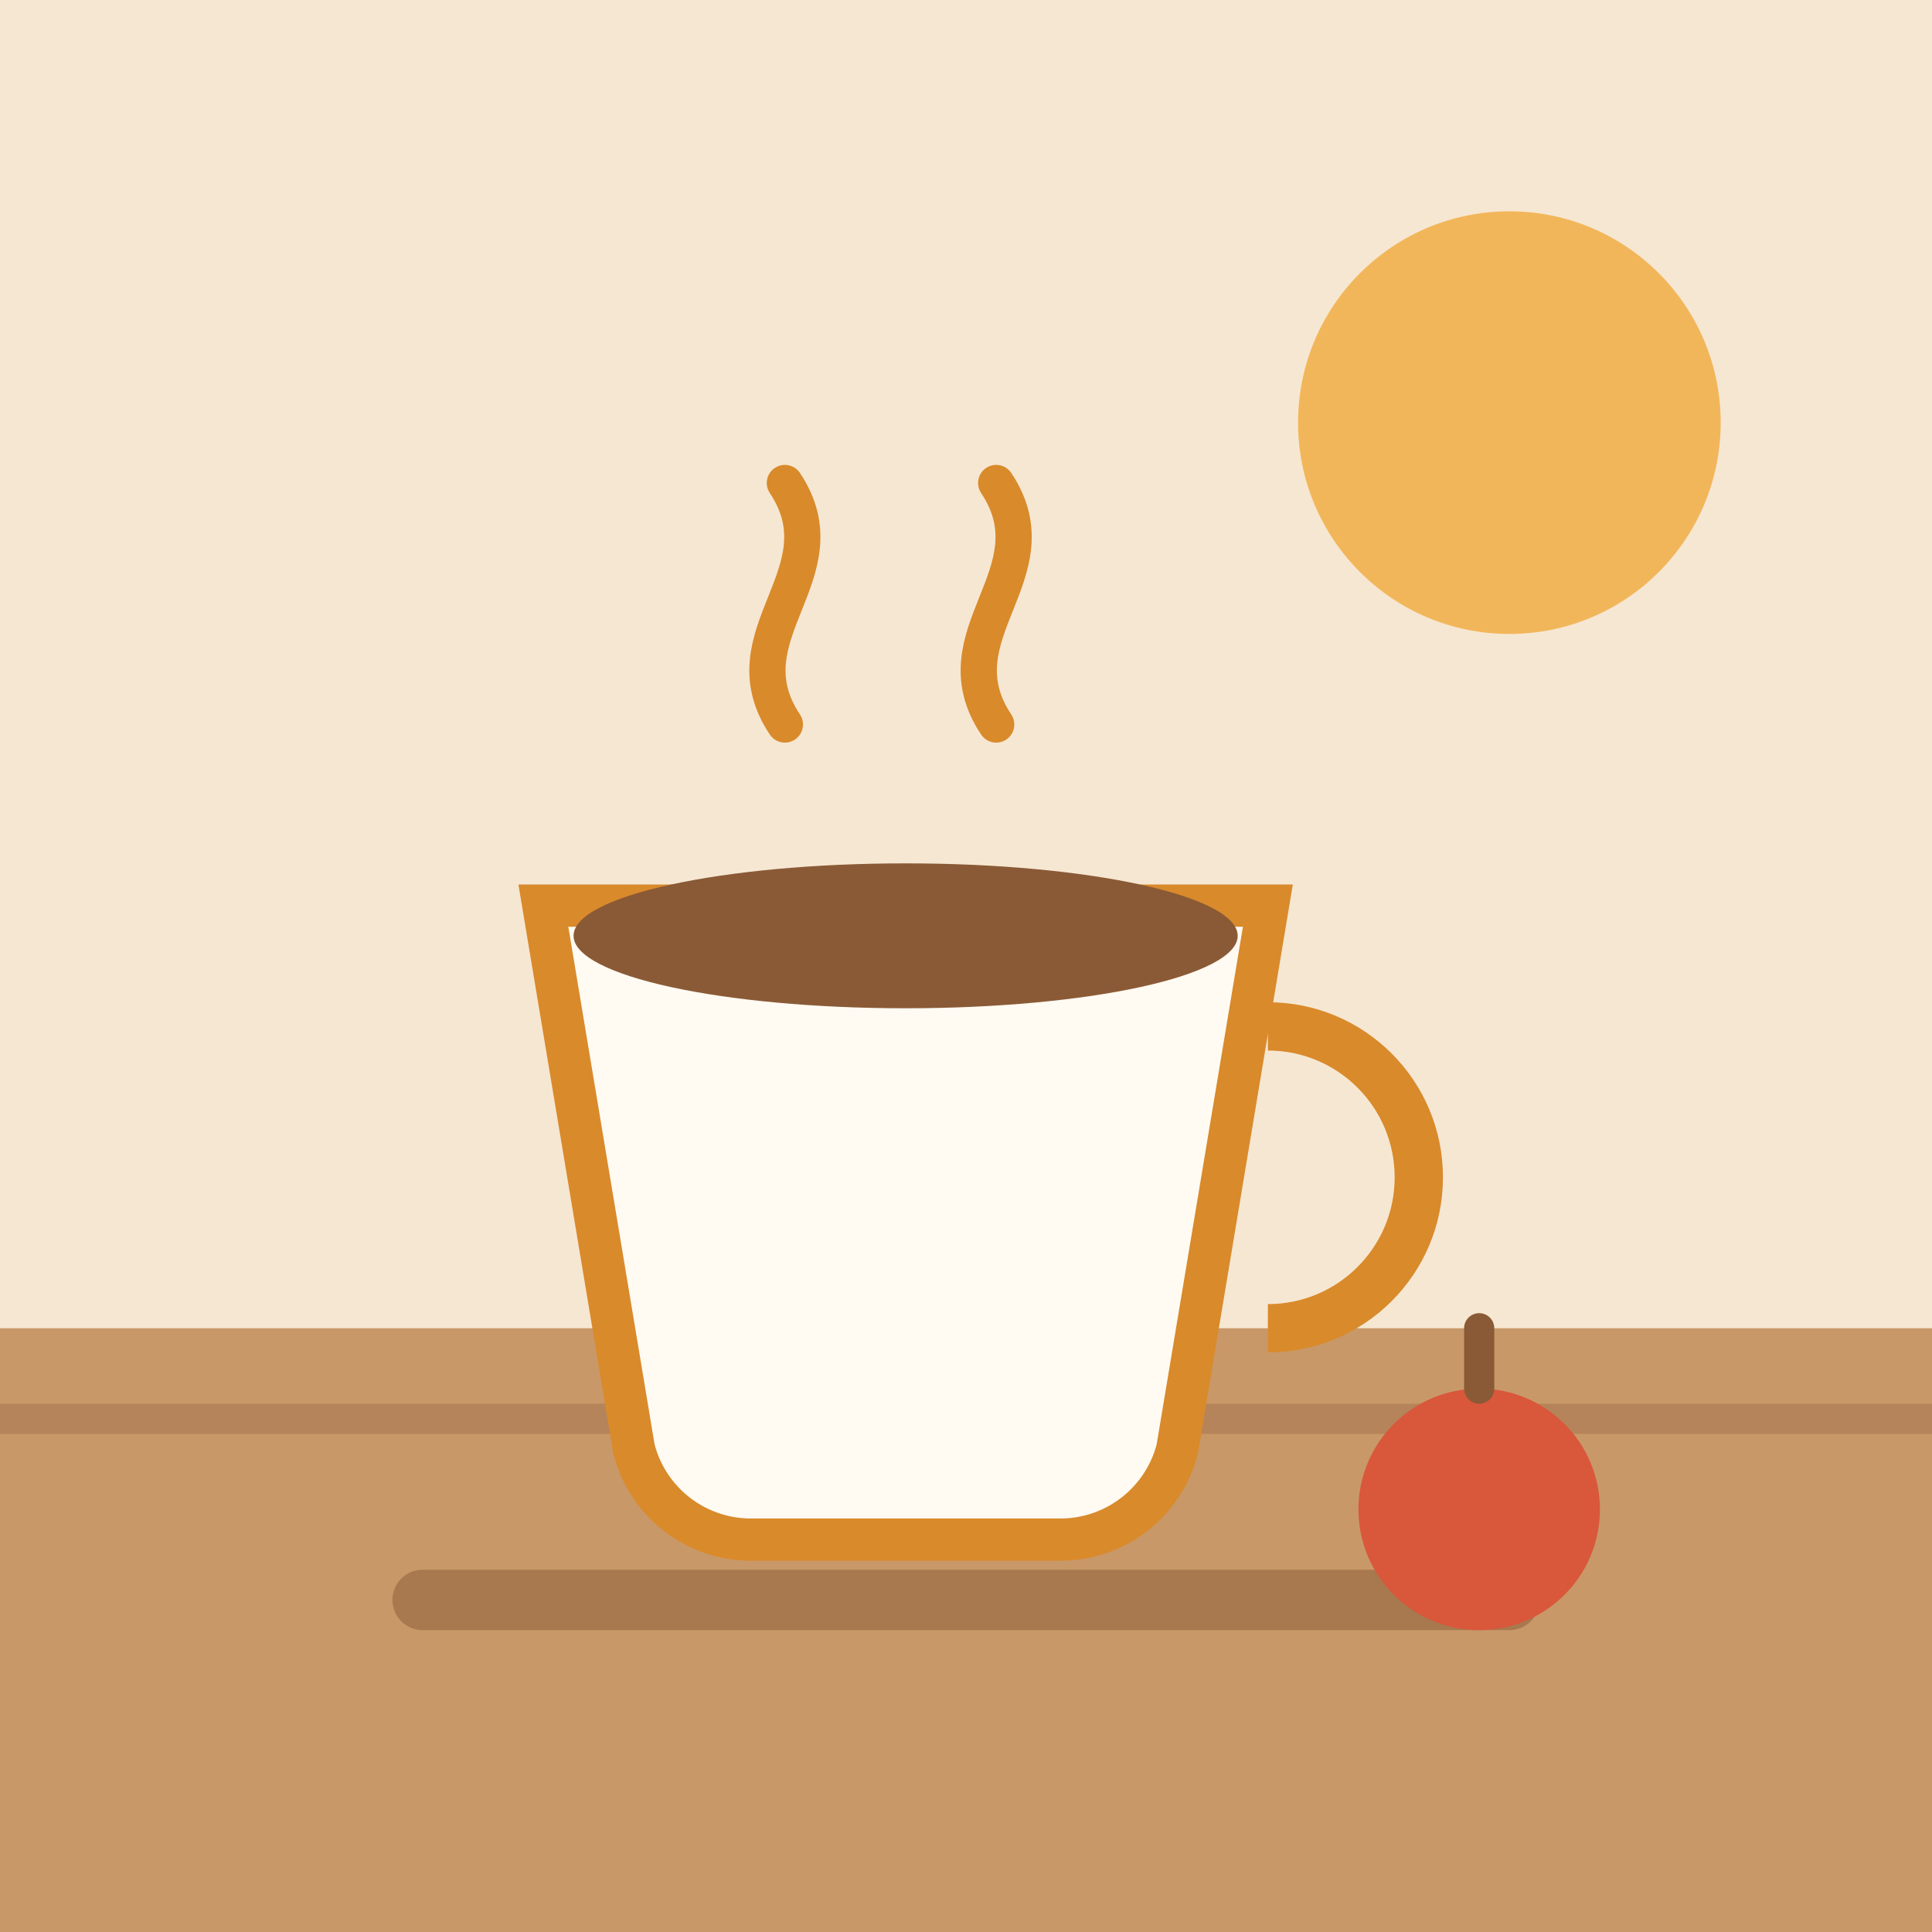
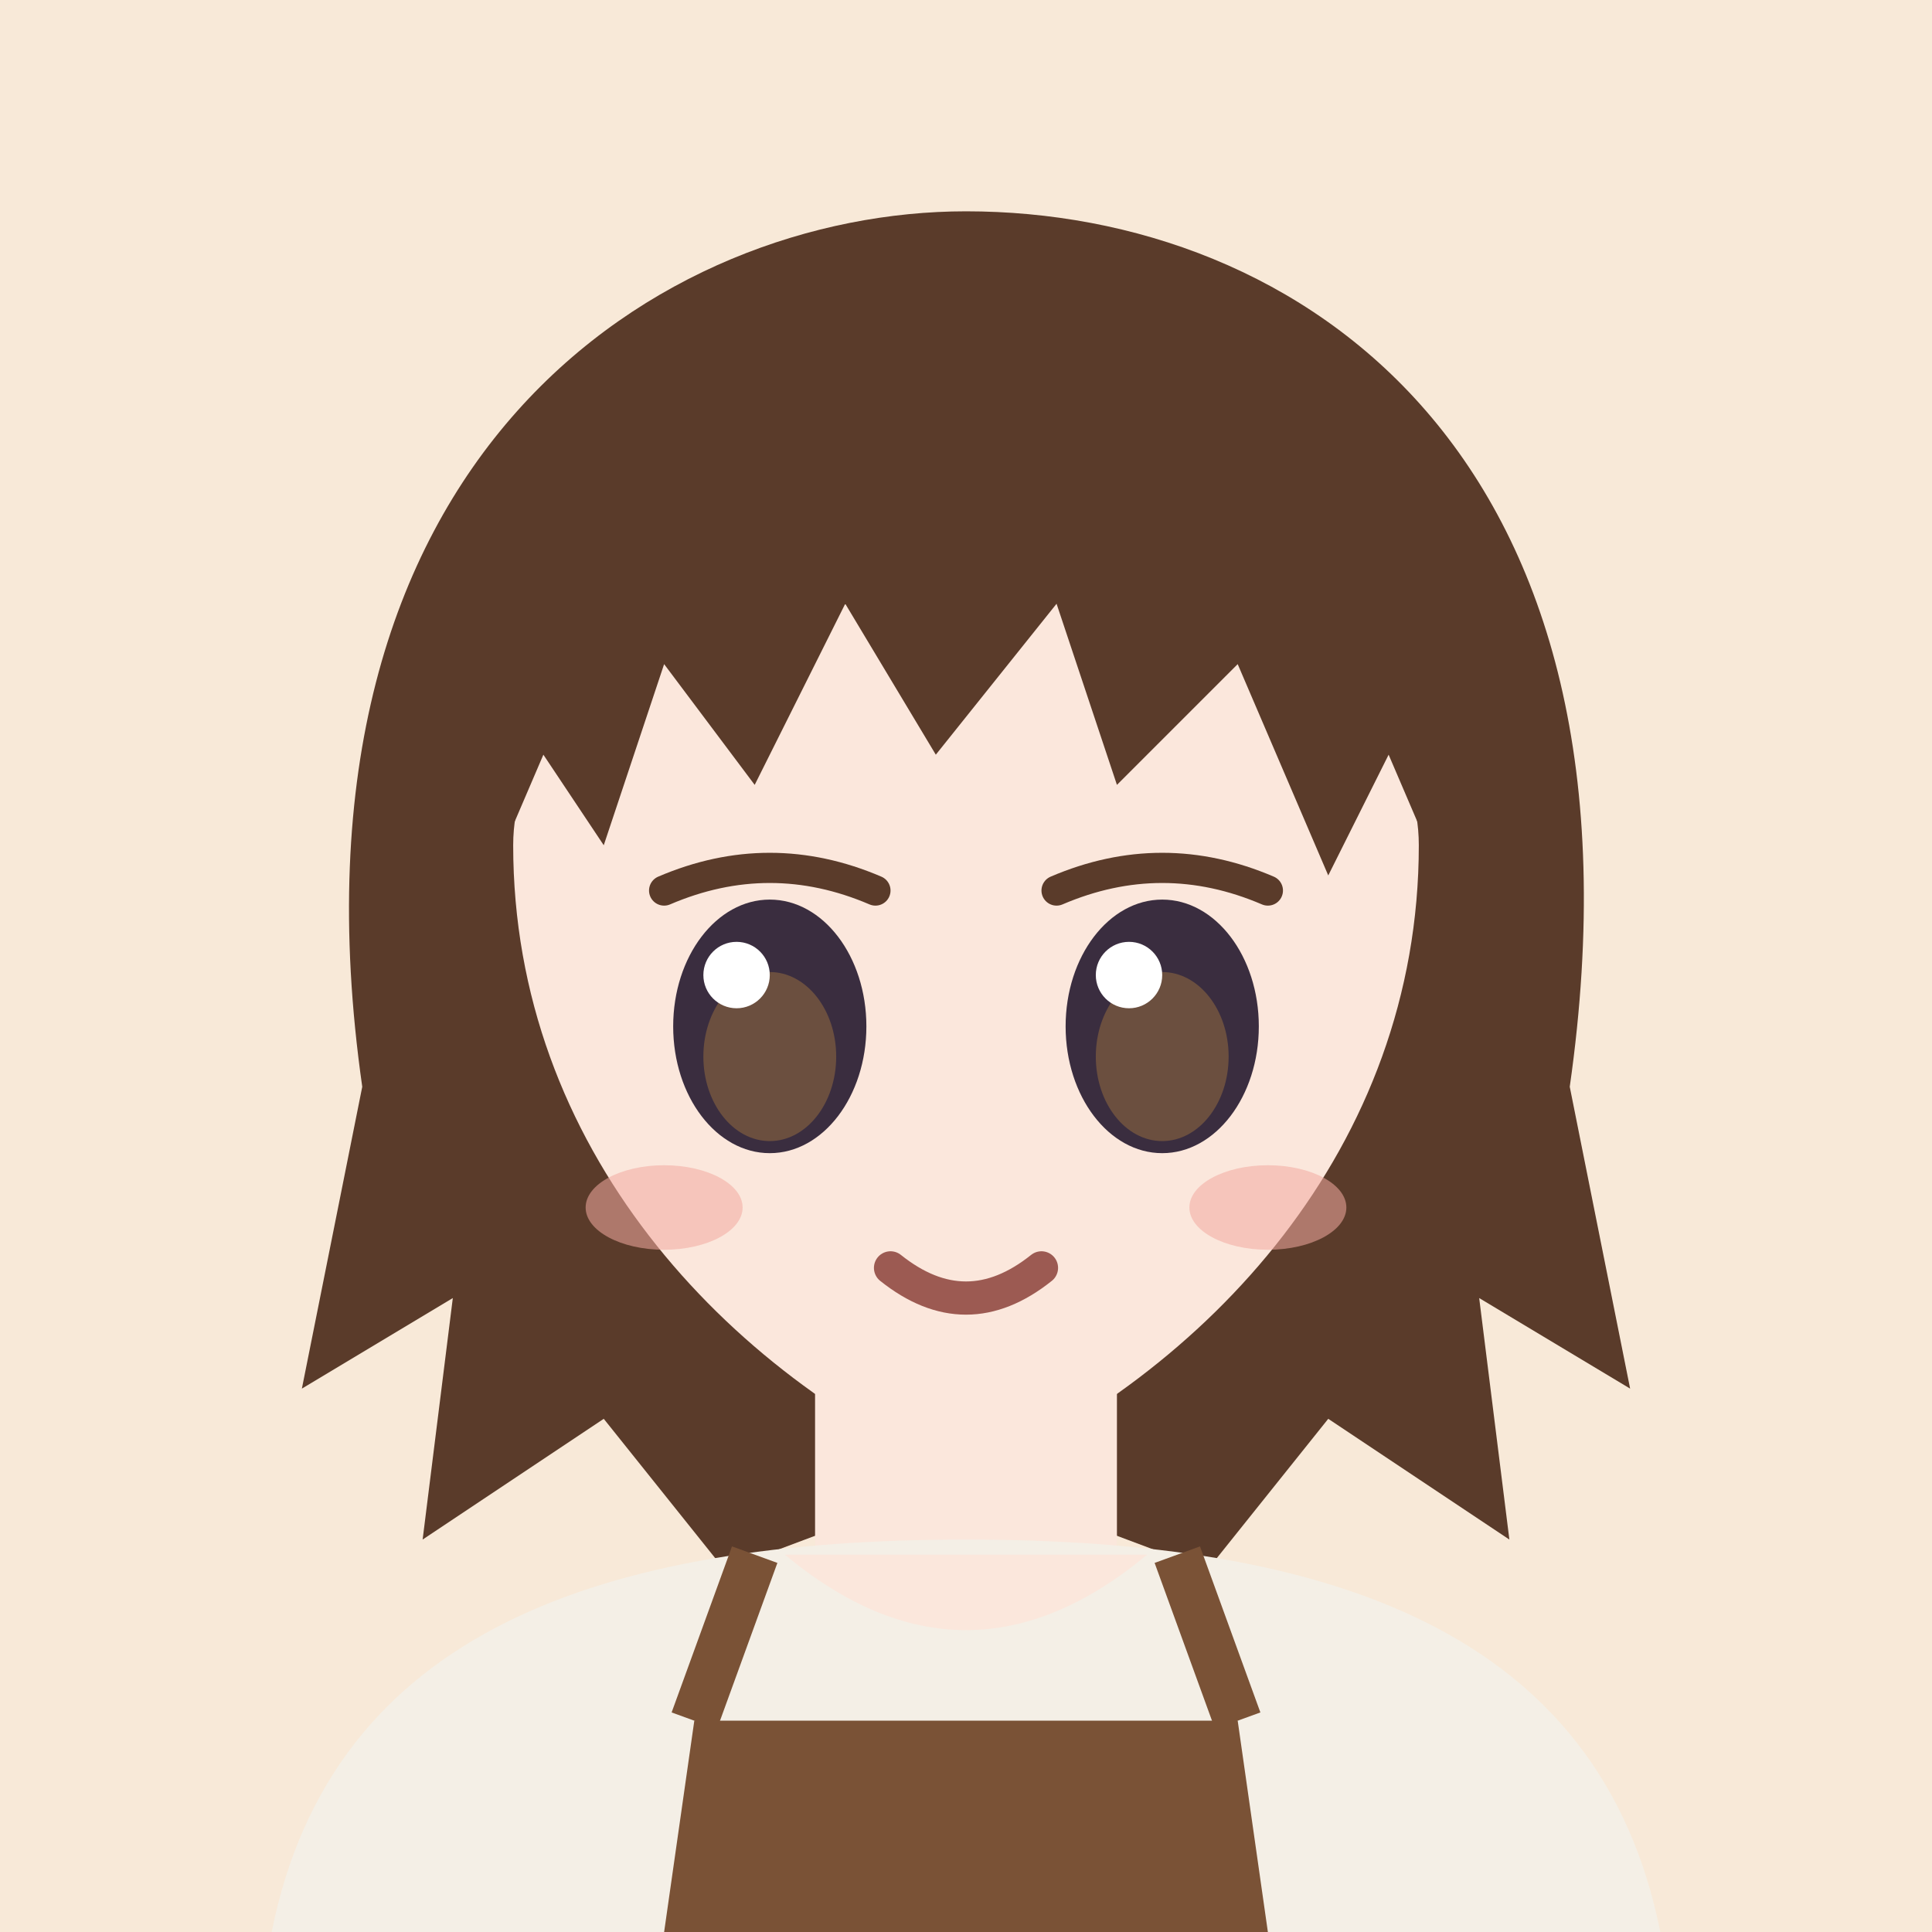
<svg xmlns="http://www.w3.org/2000/svg" viewBox="0 0 64 64">
-   <rect width="64" height="64" fill="#f6e7d2" />
-   <rect y="44" width="64" height="20" fill="#c99868" />
-   <path d="M0 47 L64 47" stroke="#b5845a" stroke-width="1" />
-   <circle cx="50" cy="14" r="7" fill="#f2b65a" />
-   <path d="M18 30 h24 l-3 18 a4 4 0 0 1 -4 3 h-10 a4 4 0 0 1 -4 -3 z" fill="#fffaf2" stroke="#d98a2b" stroke-width="1.4" />
-   <path d="M42 34 a5 5 0 0 1 0 10" fill="none" stroke="#d98a2b" stroke-width="1.6" />
-   <ellipse cx="30" cy="31" rx="11" ry="2.4" fill="#8a5a36" />
-   <path d="M26 24 c-2 -3 2 -5 0 -8 M33 24 c-2 -3 2 -5 0 -8" fill="none" stroke="#d98a2b" stroke-width="1.2" stroke-linecap="round" />
-   <path d="M14 53 h36" stroke="#a8784e" stroke-width="2" stroke-linecap="round" />
-   <circle cx="49" cy="50" r="4" fill="#d9573b" />
-   <path d="M49 46 l0 -2" stroke="#8a5a36" stroke-width="1" stroke-linecap="round" />
+   <rect width="64" height="64" fill="#f8e9d8" />
+   <path d="M12 36 C9 15 22 7 32 7 C43 7 55 15 52 36 L54 46 L49 43 L50 51 L44 47 L40 52 L32 49 L24 52 L20 47 L14 51 L15 43 L10 46 Z" fill="#5a3b2a" />
+   <rect x="27" y="45" width="10" height="9" fill="#fbe7dc" />
+   <path d="M9 64 C11 54 20 51 32 51 C44 51 53 54 55 64 Z" fill="#f4efe6" />
+   <path d="M26 51.5 Q32 56.5 38 51.5" fill="#fbe7dc" />
+   <path d="M23 57 L41 57 L42 64 L22 64 Z" fill="#7a5236" />
+   <path d="M23 57 L25 51.5 M41 57 L39 51.5" stroke="#7a5236" stroke-width="1.6" />
+   <path d="M17 28 C17 17 47 17 47 28 C47 38 40 45.5 32 49 C24 45.5 17 38 17 28 Z" fill="#fbe7dc" />
+   <ellipse cx="25.5" cy="34" rx="3.2" ry="4.2" fill="#3a2d3f" />
+   <ellipse cx="25.5" cy="35" rx="2.2" ry="2.8" fill="#6b4f3f" />
+   <circle cx="24.4" cy="32.3" r="1.1" fill="#fff" />
+   <ellipse cx="38.5" cy="34" rx="3.2" ry="4.2" fill="#3a2d3f" />
+   <ellipse cx="38.5" cy="35" rx="2.2" ry="2.8" fill="#6b4f3f" />
+   <circle cx="37.4" cy="32.3" r="1.1" fill="#fff" />
+   <path d="M22 29.5 Q25.5 28 29 29.5" stroke="#5a3b2a" stroke-width="1" fill="none" stroke-linecap="round" />
+   <path d="M35 29.5 Q38.5 28 42 29.5" stroke="#5a3b2a" stroke-width="1" fill="none" stroke-linecap="round" />
+   <ellipse cx="22" cy="40" rx="2.6" ry="1.4" fill="#f2a9a0" opacity=".55" />
+   <ellipse cx="42" cy="40" rx="2.6" ry="1.4" fill="#f2a9a0" opacity=".55" />
+   <path d="M29.5 42 Q32 44 34.5 42" stroke="#9c5a52" stroke-width="1.1" fill="none" stroke-linecap="round" />
+   <path d="M15 32 C14 16 24 10.5 32 10.5 C41 10.5 50 16 49 32 L46 25 L44 29 L41 22 L37 26 L35 20 L31 25 L28 20 L25 26 L22 22 L20 28 L18 25 Z" fill="#5a3b2a" />
</svg>
